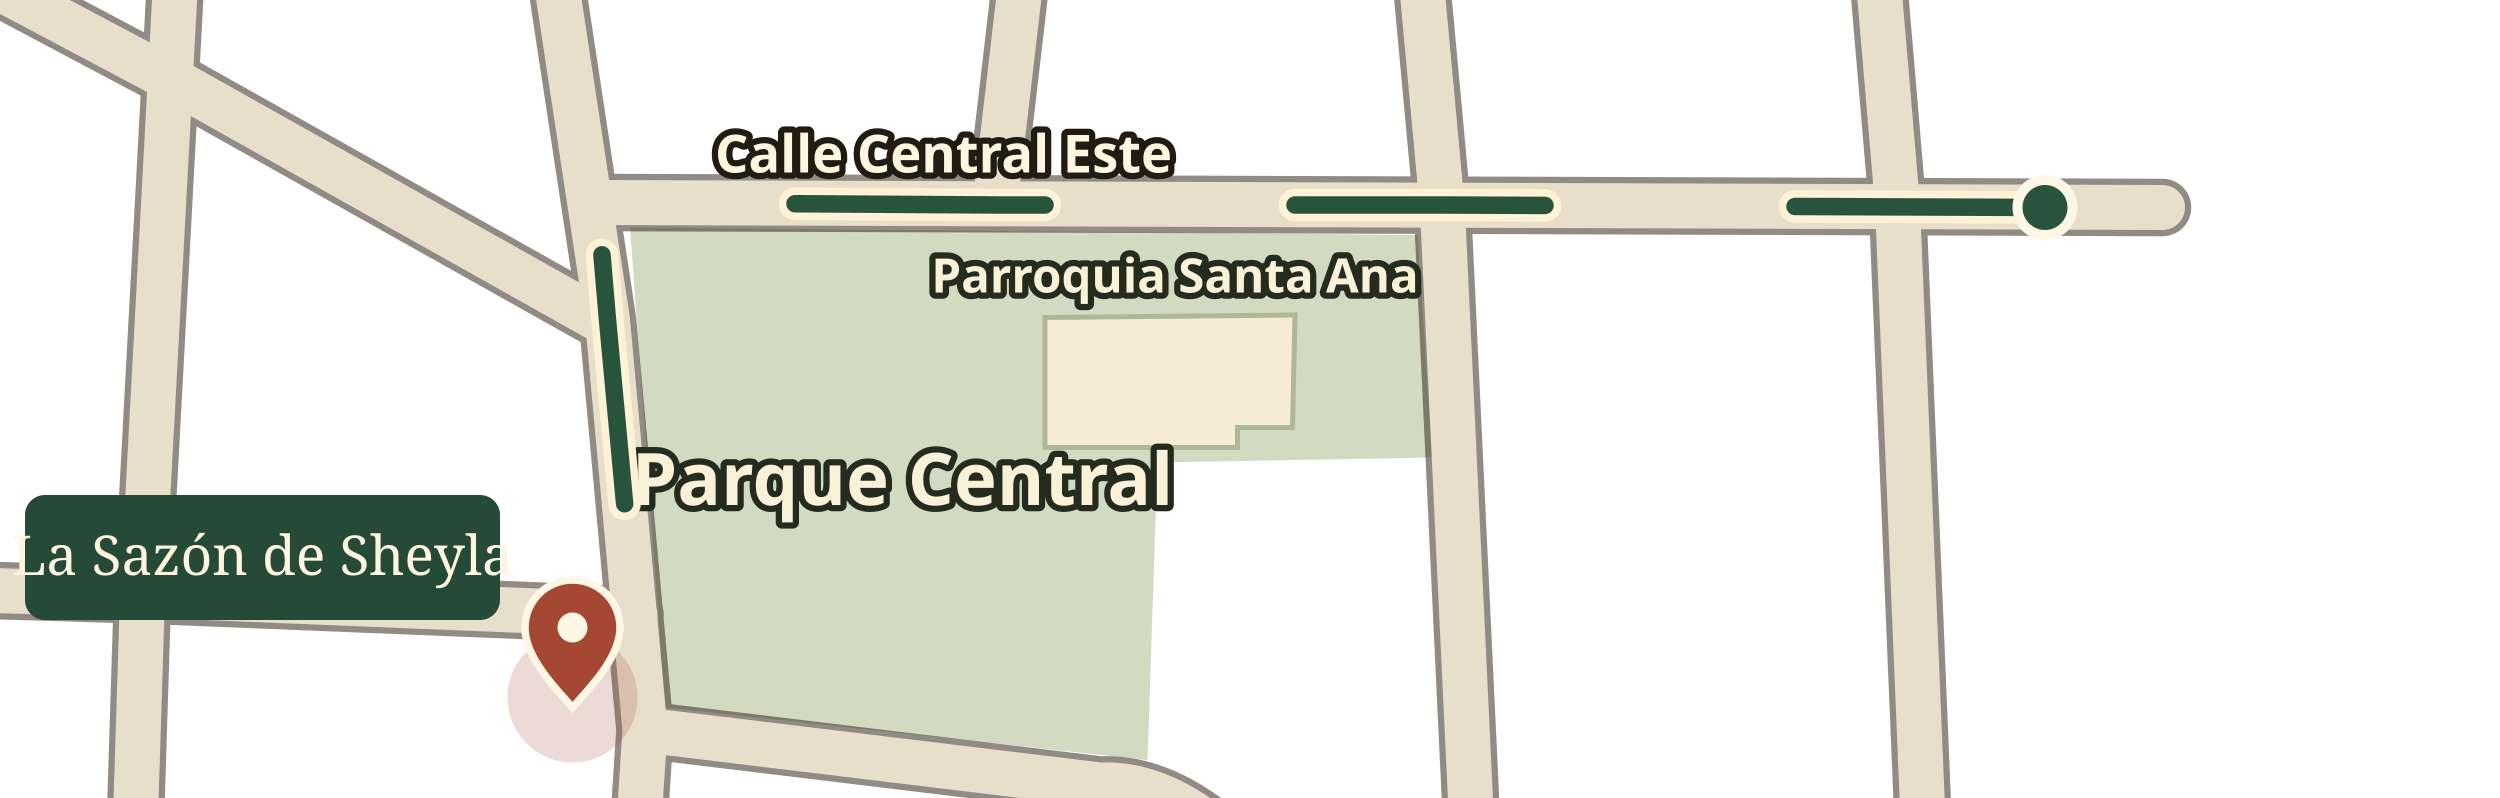
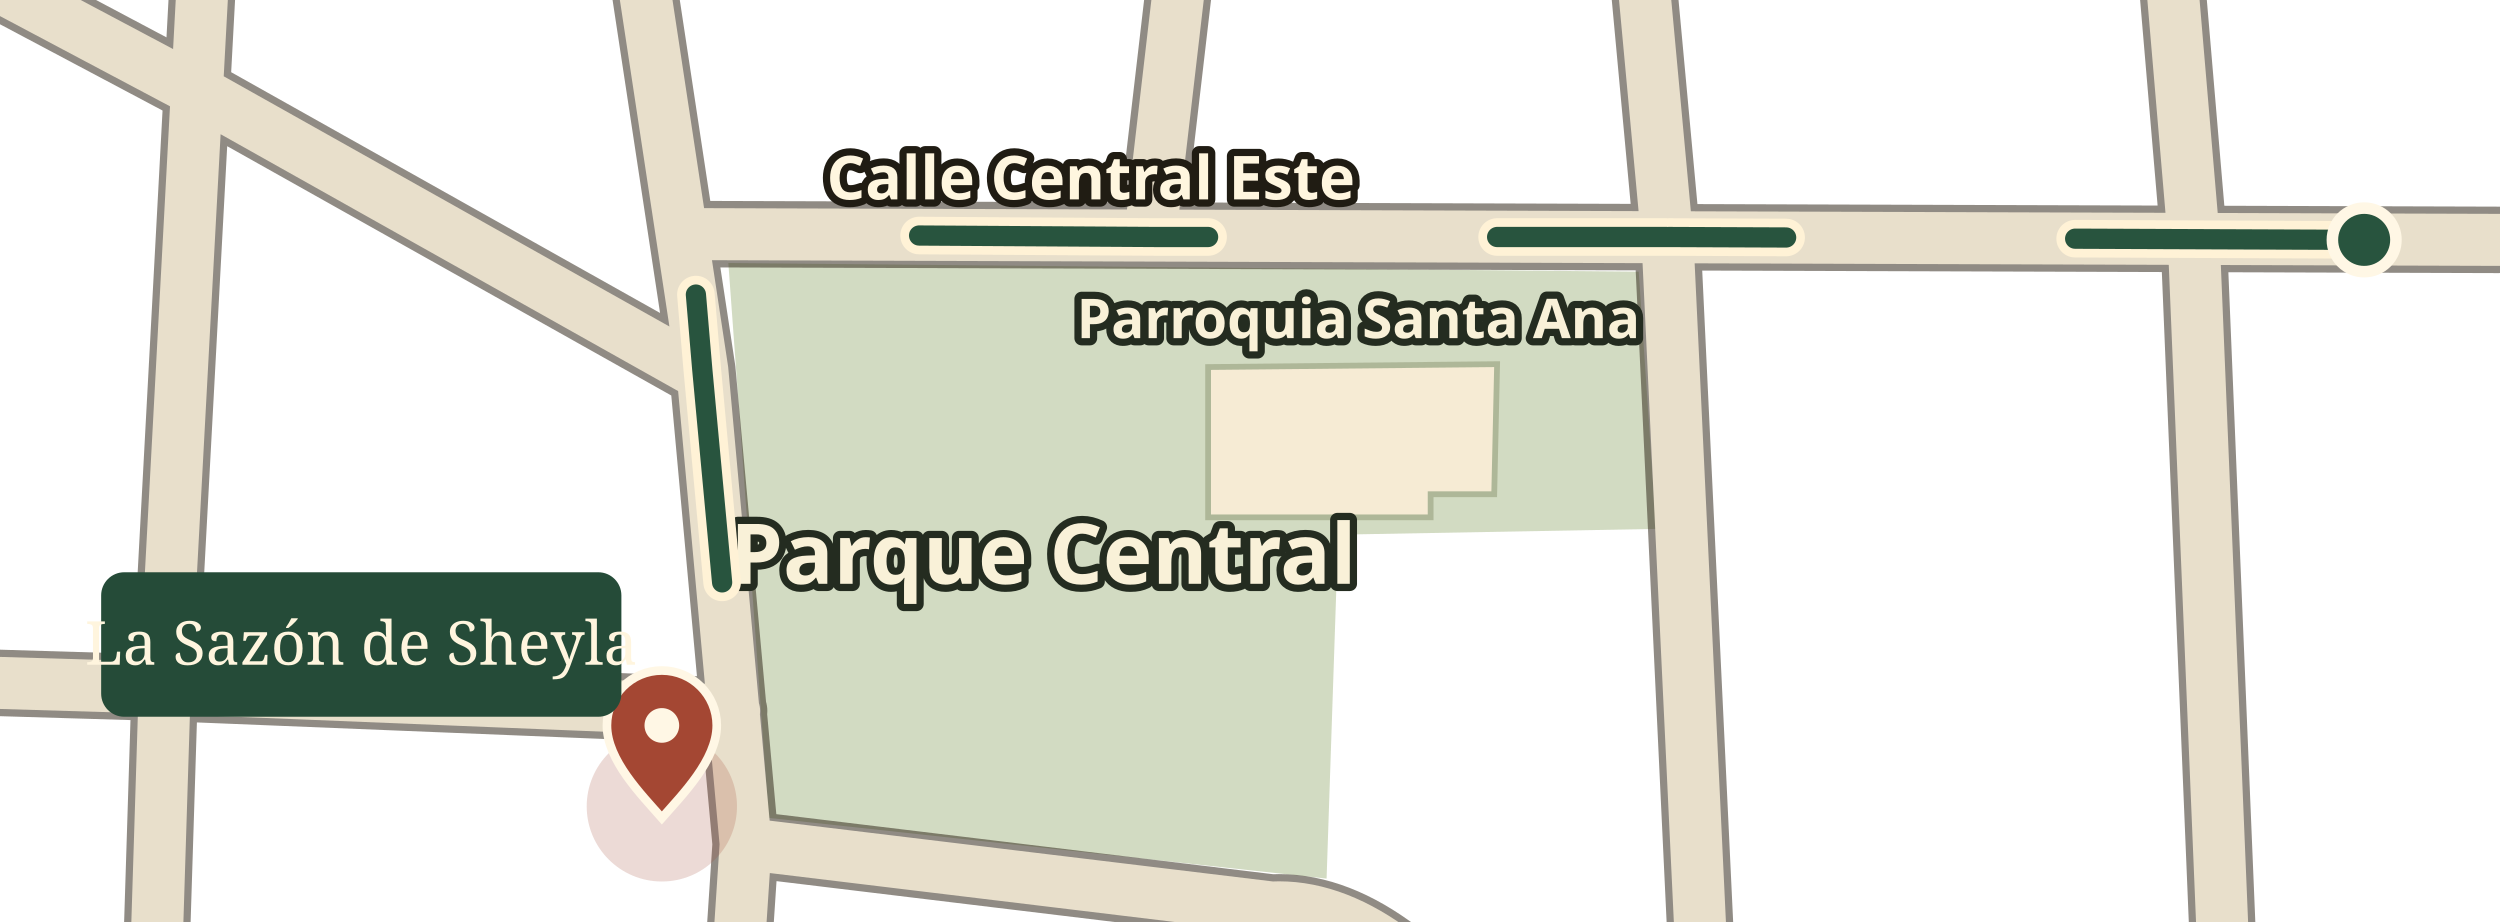
- <svg xmlns="http://www.w3.org/2000/svg" viewBox="600 182 1000 319" role="img" aria-labelledby="map-title map-desc">
+ <svg xmlns="http://www.w3.org/2000/svg" viewBox="600 182 865 319" role="img" aria-labelledby="map-title map-desc">
  <style>
    .route{stroke-dasharray:100;animation:draw-route 5s ease-in-out infinite}
    .destination{animation:show-stop 5s ease-in-out infinite}
    @keyframes draw-route{
      0%,18%{stroke-dashoffset:100}
      58%{stroke-dashoffset:0}
      100%{stroke-dashoffset:0}
    }
    @keyframes show-stop{
      0%,58%{opacity:0}
      68%,100%{opacity:1}
    }
    @media(prefers-reduced-motion:reduce){.route,.destination{animation:none}}
  </style>
  <defs>
    <path id="streets" d="           M490 119 669 214 840 310           M671 160 657 420 644 833 634 900           M821 165 843 310 858 474 847 641 822 827 808 900           M1010 160 998 263           M1167 158 1177 266 1195 645 1215 817 1220 900           M1351 170 1359 264 1378 722 1368 832 1367 900           M839 263 1465 265           M490 415 657 420 854 428           M858 474 1040 496Q1060 495 1081 510L1378 722 1477 787           M1040 496 1026 644 1015 822 1006 900           M490 637 644 639 847 641 1026 644 1195 645 1275 648           M490 834 644 831 822 826 1015 822 1215 815 1368 829 1475 812" />
  </defs>
  <path d="M852 273 1167 276 1173 365 1063 367 1059 486 866 465Z" fill="#bdcba6" fill-opacity=".68" />
  <path d="M1018 309 1118 308 1117 353 1095 353 1095 361 1018 361Z" fill="#f6ebd4" stroke="#aeb798" stroke-width="2" />
  <use href="#streets" fill="none" stroke="#352d20" stroke-opacity=".55" stroke-width="23" stroke-linecap="round" stroke-linejoin="round" />
  <use href="#streets" fill="none" stroke="#fff5df" stroke-opacity=".79" stroke-width="18" stroke-linecap="round" stroke-linejoin="round" />
  <g fill="#fff6df" font-family="system-ui" font-weight="600" font-size="21" paint-order="stroke" stroke="#201c13" stroke-width="5" stroke-linejoin="round">
    <text x="886" y="251">Calle Central Este</text>
    <text x="874" y="521" transform="rotate(6 874 521)">1ra. Calle Suroeste</text>
    <text x="1085" y="677">2da. Calle Sureste</text>
    <text x="1086" y="535" transform="rotate(35 1086 535)">Diag. Sureste de Nindirí</text>
  </g>
  <g fill="#f9f1d8" paint-order="stroke" stroke="#242c20" stroke-width="5" stroke-linejoin="round" font-family="system-ui" text-anchor="middle">
    <text x="961" y="384" font-size="29" font-weight="680">Parque Central</text>
    <text x="1070" y="299" font-size="19" font-weight="650">Parroquia Santa Ana</text>
  </g>
  <path class="route route-halo" pathLength="100" d="M1418 265 1177 264 1000 264 839 263 843 310 854 428 857 461" fill="none" stroke="#fff2d6" stroke-width="13" stroke-linecap="round" stroke-linejoin="round" />
  <path class="route" pathLength="100" d="M1418 265 1177 264 1000 264 839 263 843 310 854 428 857 461" fill="none" stroke="#28543e" stroke-width="7" stroke-linecap="round" stroke-linejoin="round" />
  <g class="stop start">
    <circle cx="1418" cy="265" r="11" fill="#28543e" stroke="#fff7e5" stroke-width="4" />
  </g>
  <g class="stop destination">
    <circle cx="829" cy="461" r="26" fill="#a4473333" />
    <path d="M829 465c-7-8-19-20-19-32a19 19 0 1 1 38 0c0 12-12 24-19 32Z" fill="#a44733" stroke="#fff7e5" stroke-width="3" />
    <circle cx="829" cy="433" r="6" fill="#fff7e5" />
-     <rect x="610" y="380" width="190" height="50" rx="8" fill="#254b38" />
-     <text x="705" y="412" text-anchor="middle" fill="#fff5de" font-size="22" font-family="Georgia">La Sazón de Sheyla</text>
+     <rect x="635" y="380" width="180" height="50" rx="8" fill="#254b38" />
+     <text x="725" y="412" text-anchor="middle" fill="#fff5de" font-size="21" font-family="Georgia">La Sazón de Sheyla</text>
  </g>
</svg>
